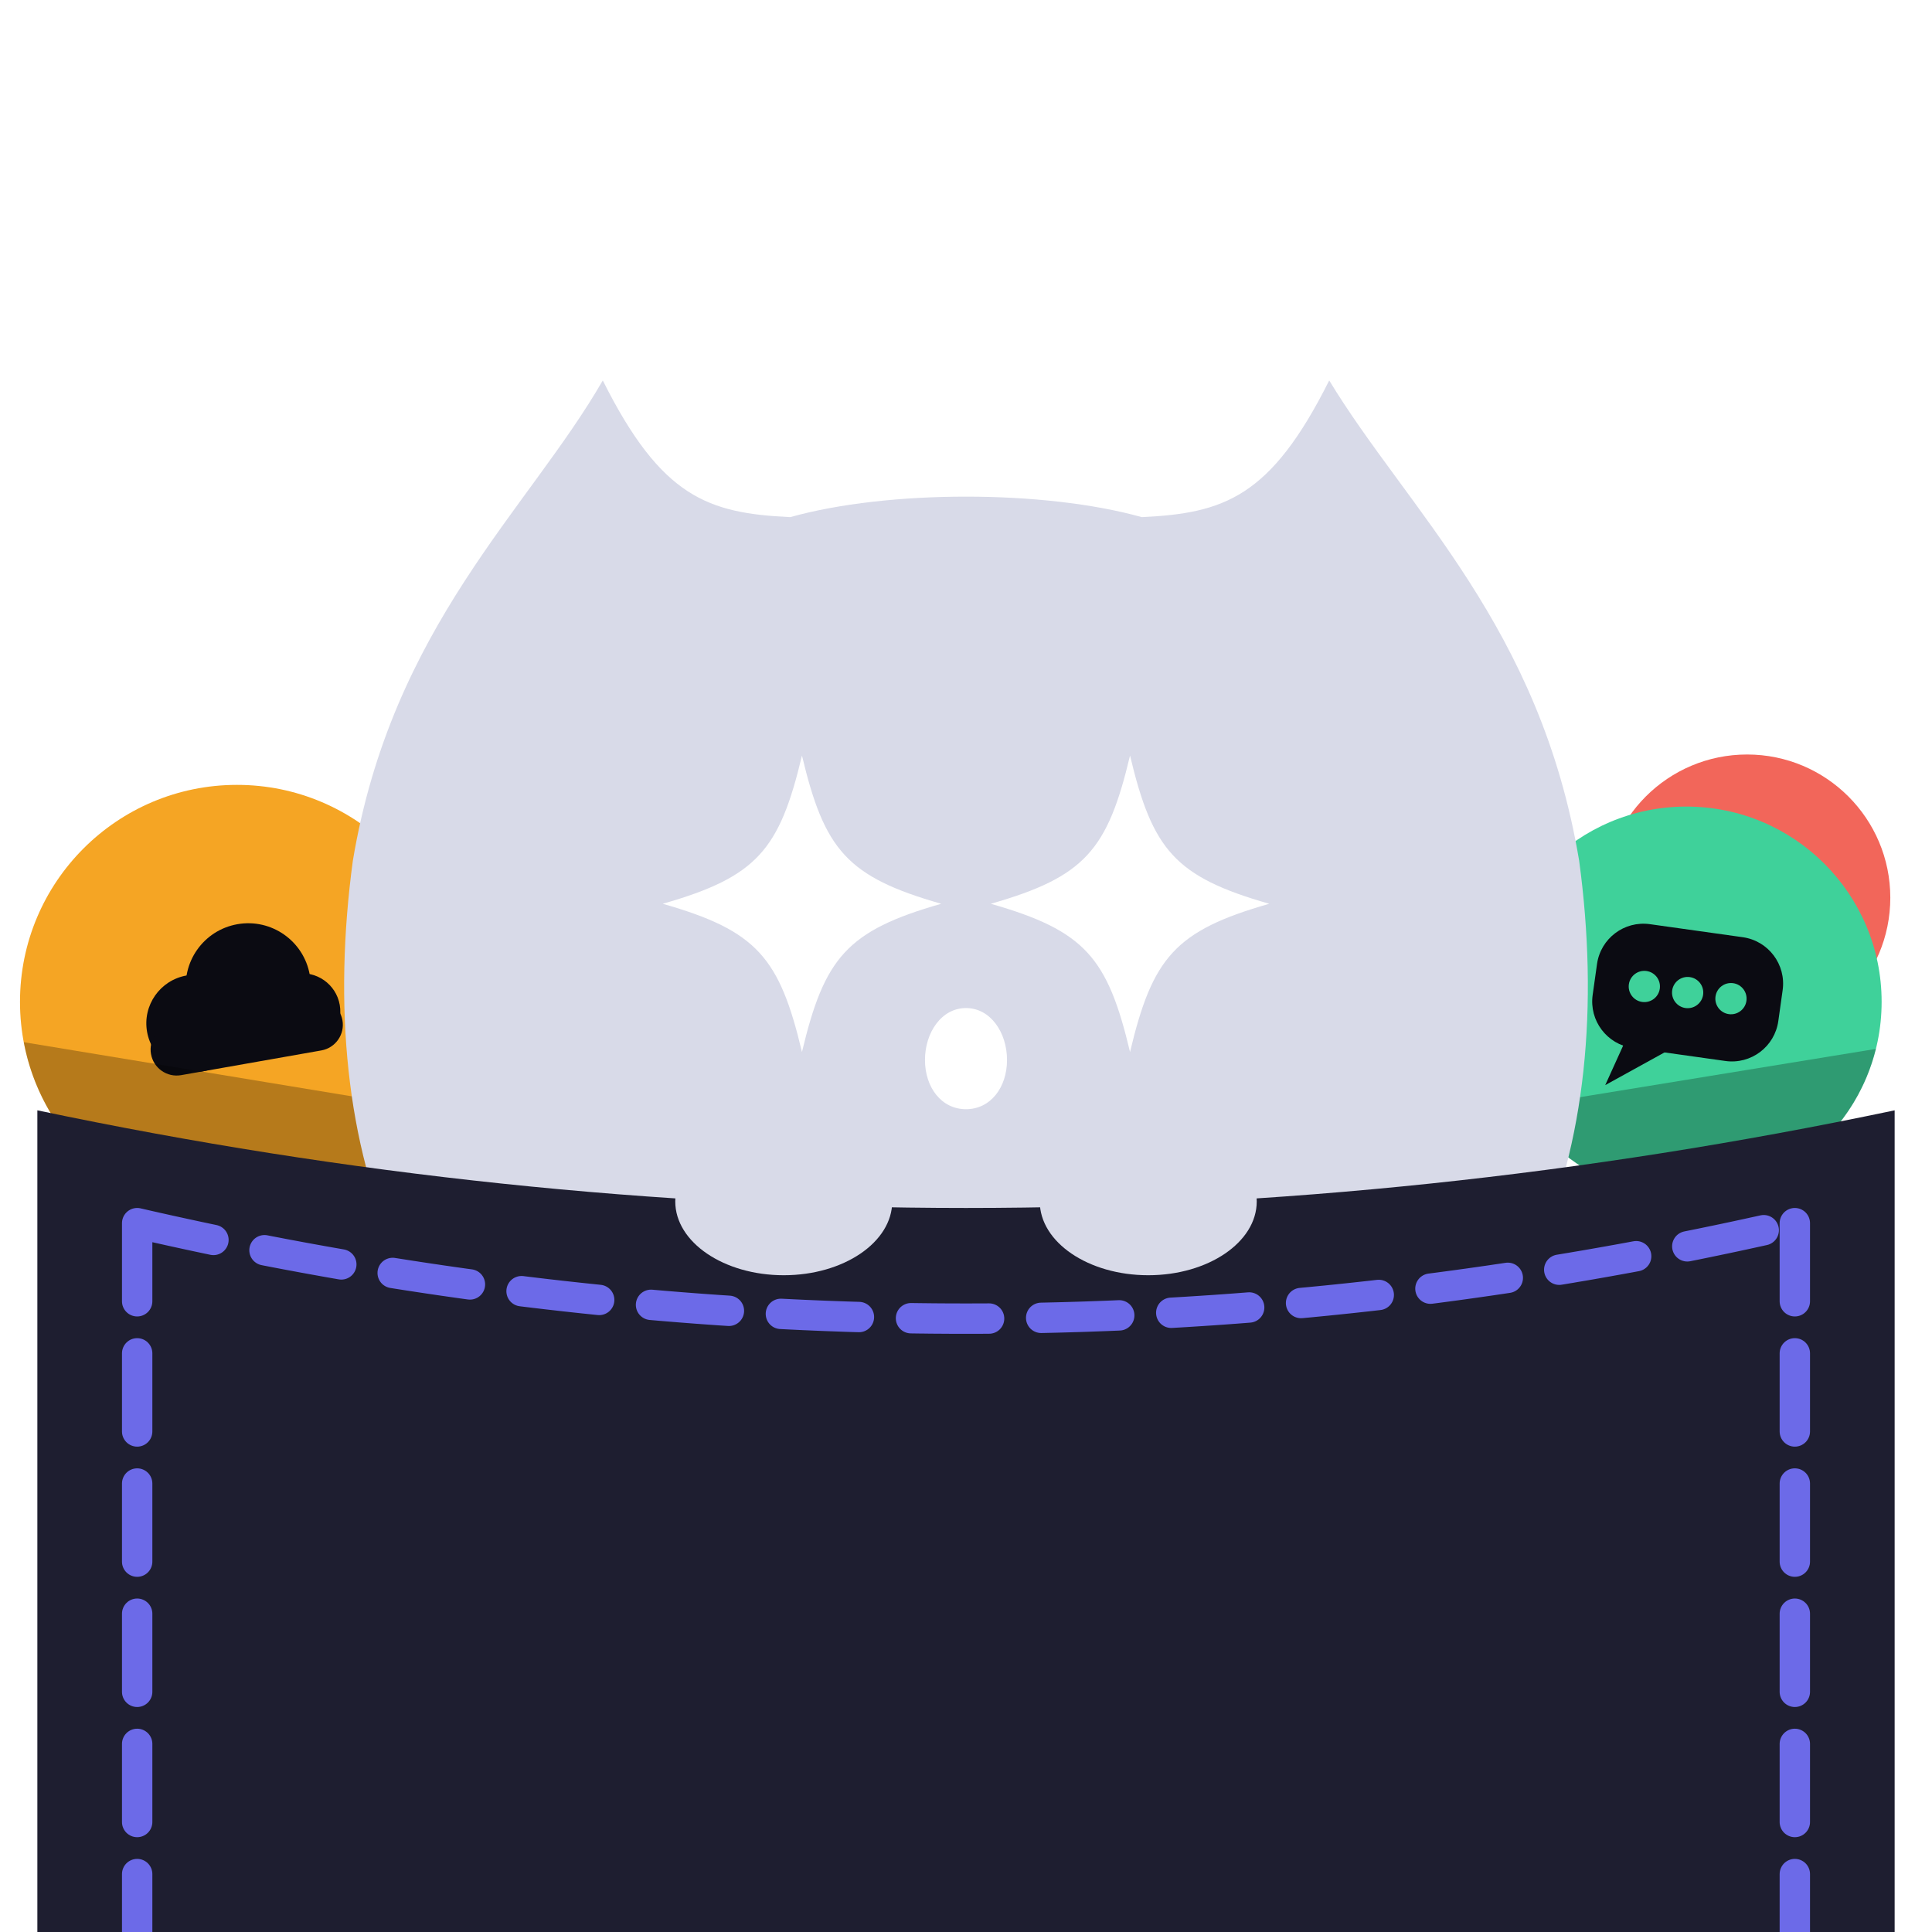
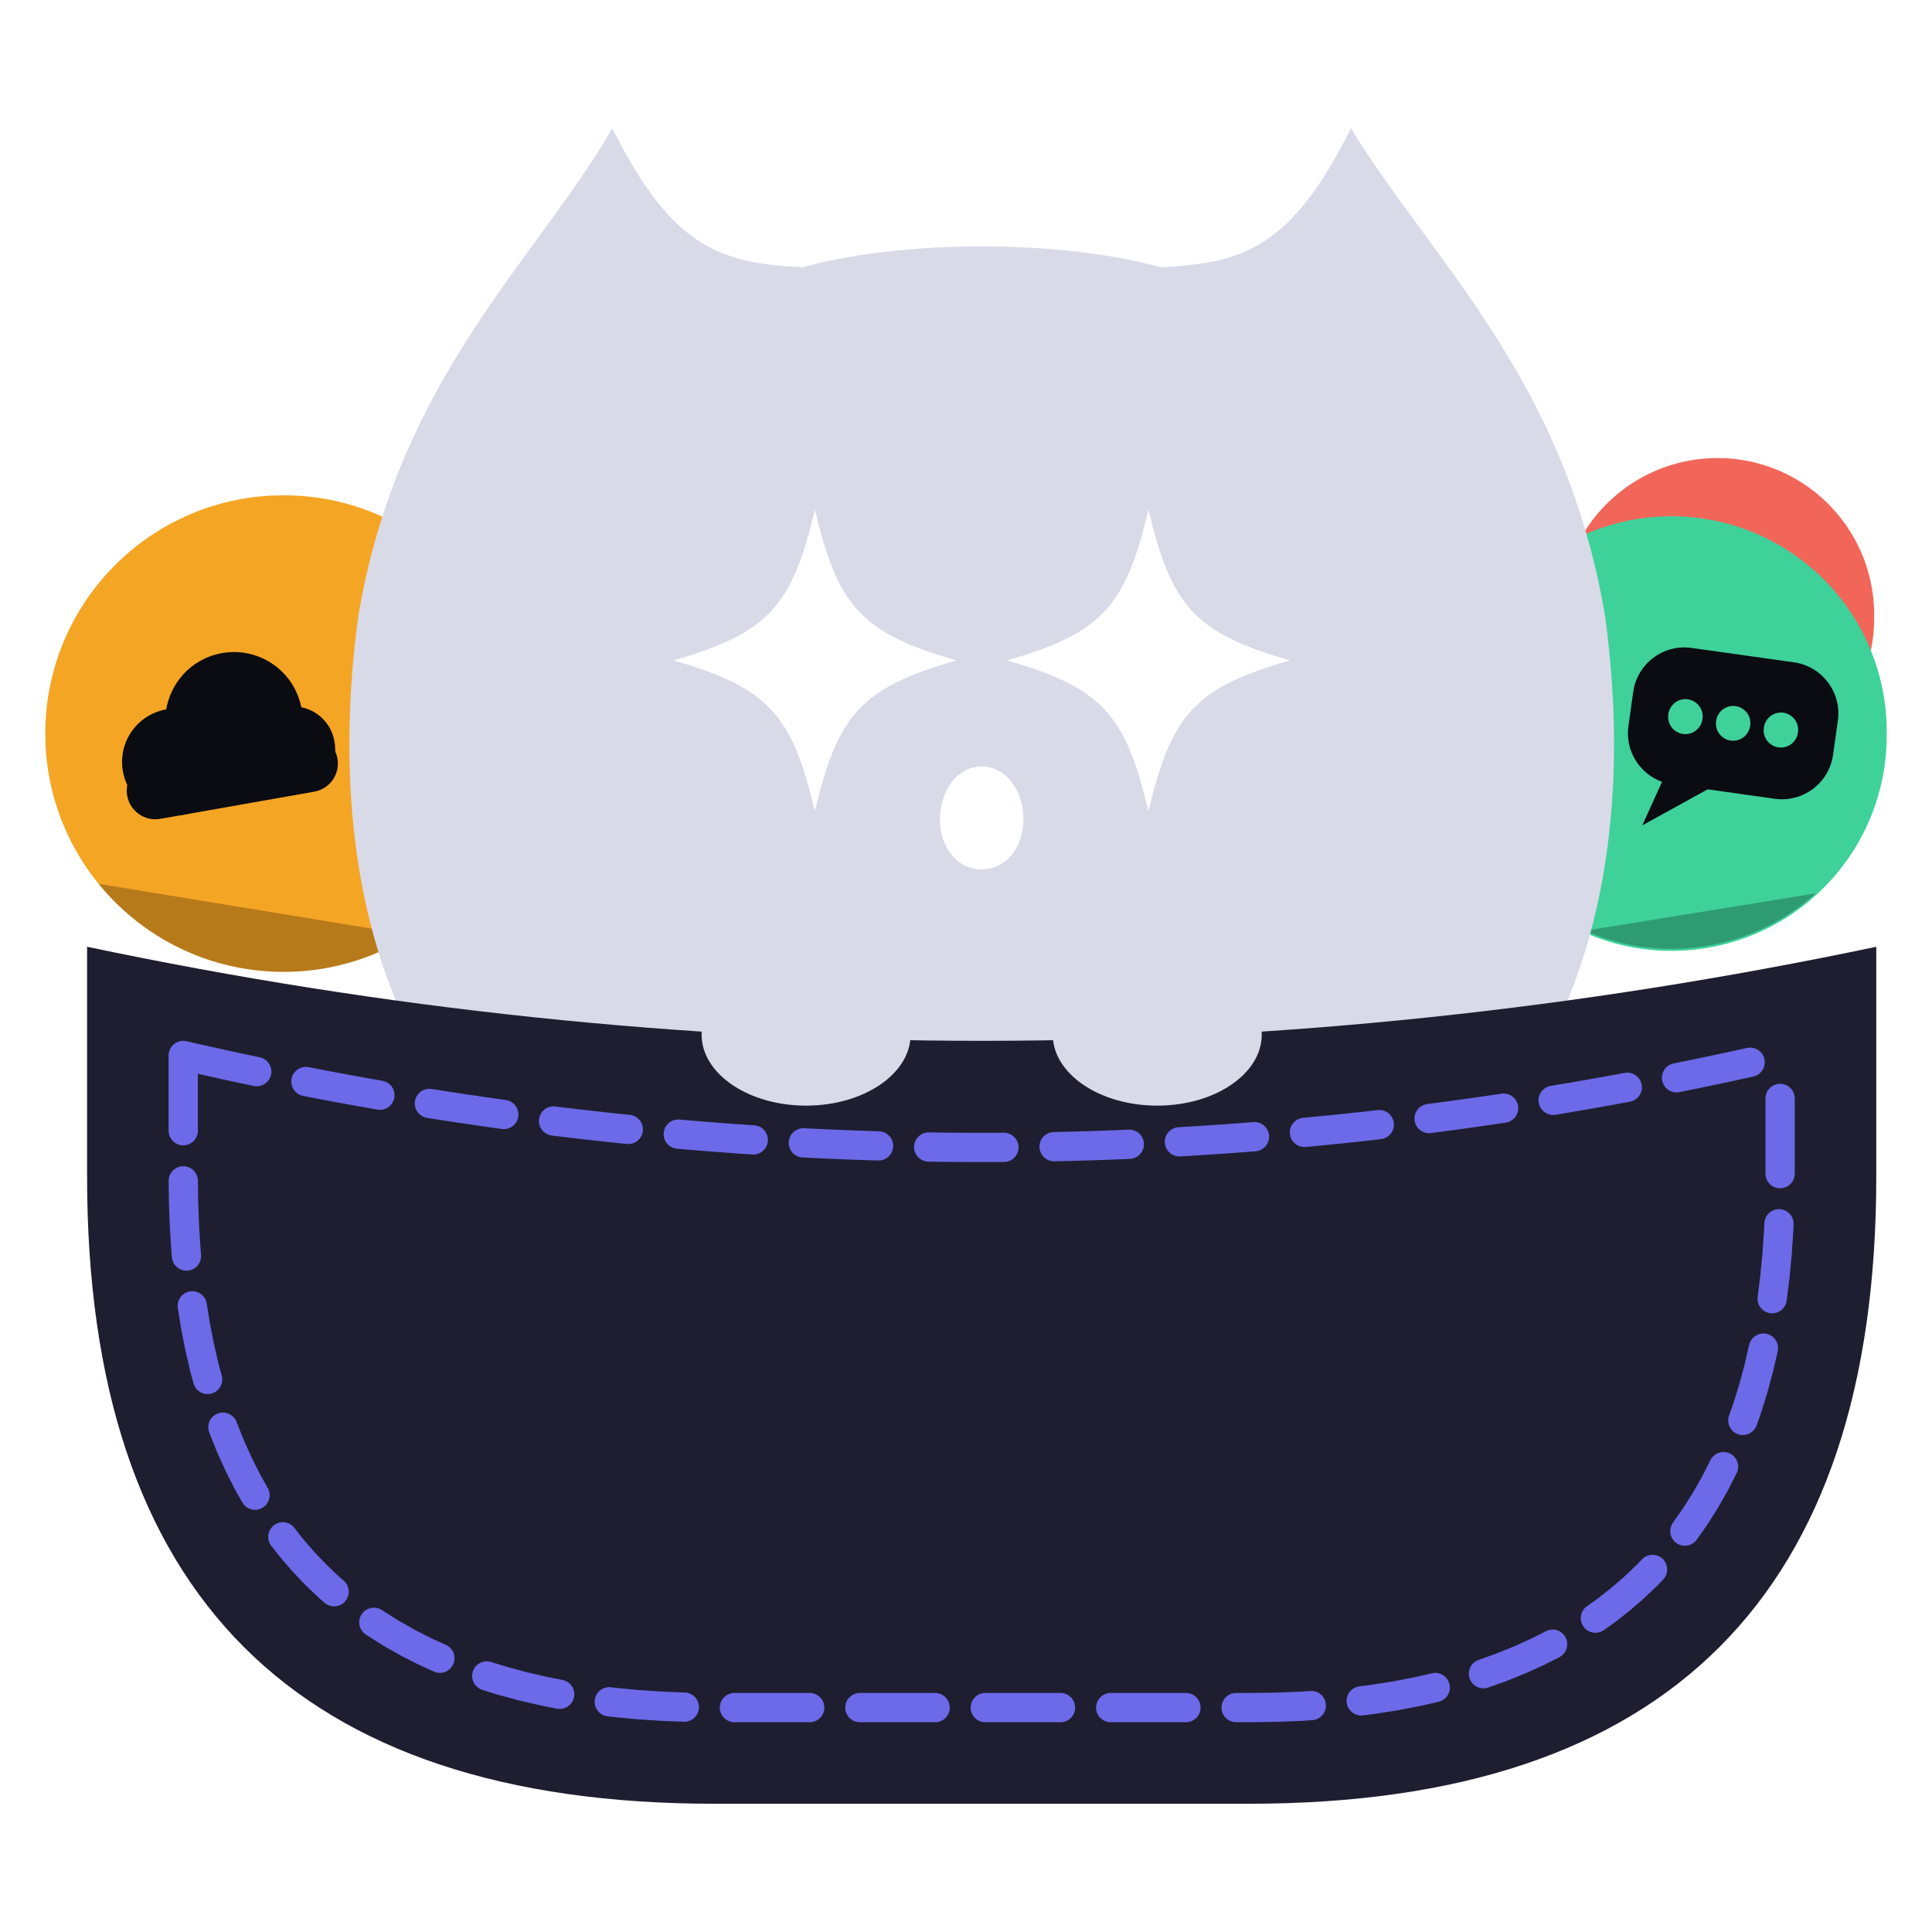
<svg xmlns="http://www.w3.org/2000/svg" viewBox="0 0 1024 1024" width="1024" height="1024">
-   <path d="M850.1 475.8 A75.9 75.9 0 1 0 1001.9 475.8 A75.9 75.9 0 1 0 850.1 475.8 Z" fill="#F2665A" />
-   <path d="M904.82 451.98 L952.92 458.74 L947.18 499.62 L899.08 492.86 Z" fill="#0B0B12" />
-   <path d="M904.82 451.98 A24.29 8.5 8 1 0 952.92 458.74 A24.29 8.5 8 1 0 904.82 451.98 Z" fill="#0B0B12" />
-   <path d="M899.08 492.86 A24.29 8.5 8 1 0 947.18 499.62 A24.29 8.5 8 1 0 899.08 492.86 Z" fill="#0B0B12" />
-   <path d="M902.62 467.61 A24.29 8.5 8 0 0 950.73 474.37" fill="none" stroke="#F2665A" stroke-width="4.25" stroke-linecap="round" stroke-linejoin="round" />
-   <path d="M900.77 480.84 A24.29 8.5 8 0 0 948.87 487.6" fill="none" stroke="#F2665A" stroke-width="4.25" stroke-linecap="round" stroke-linejoin="round" />
-   <path d="M10.6 531 A115 115 0 1 0 240.6 531 A115 115 0 1 0 10.6 531 Z" fill="#F5A524" />
-   <path d="M77.95 546.88 A25.76 25.76 -10 1 0 128.69 537.93 A25.76 25.76 -10 1 0 77.95 546.88 Z" fill="#0B0B12" />
-   <path d="M98.95 528.22 A33.12 33.12 -10 1 0 164.19 516.72 A33.12 33.12 -10 1 0 98.95 528.22 Z" fill="#0B0B12" />
-   <path d="M140.2 539.64 A20.24 20.24 -10 1 0 180.07 532.61 A20.24 20.24 -10 1 0 140.2 539.64 Z" fill="#0B0B12" />
-   <path d="M91.22 542.67 L165.52 529.57 A13.8 13.8 -10 0 1 181.5 540.76 L181.5 540.76 A13.8 13.8 -10 0 1 170.31 556.75 L96.02 569.85 A13.8 13.8 -10 0 1 80.03 558.65 L80.03 558.65 A13.8 13.8 -10 0 1 91.22 542.67 Z" fill="#0B0B12" />
-   <path d="M225.73 587.56 A115 115 0 0 1 12.6 552.38 Z" fill="#000000" fill-opacity="0.26" />
-   <path d="M790.3 531 A103.5 103.5 0 1 0 997.3 531 A103.5 103.5 0 1 0 790.3 531 Z" fill="#3FD19A" />
-   <path d="M874.5 489.83 L923.7 496.74 A24.84 24.84 8 0 1 944.84 524.8 L942.54 541.19 A24.84 24.84 8 0 1 914.48 562.34 L865.28 555.42 A24.84 24.84 8 0 1 844.14 527.37 L846.45 510.97 A24.84 24.84 8 0 1 874.5 489.83 Z" fill="#0B0B12" />
-   <path d="M862.93 548.4 L850.81 575.13 L887.06 555.14 Z" fill="#0B0B12" />
-   <path d="M863.33 521.7 A8.28 8.28 8 1 0 879.73 524.01 A8.28 8.28 8 1 0 863.33 521.7 Z" fill="#3FD19A" />
-   <path d="M886.29 524.93 A8.28 8.28 8 1 0 902.69 527.23 A8.28 8.28 8 1 0 886.29 524.93 Z" fill="#3FD19A" />
-   <path d="M909.25 528.15 A8.28 8.28 8 1 0 925.65 530.46 A8.28 8.28 8 1 0 909.25 528.15 Z" fill="#3FD19A" />
-   <path d="M994.25 555.94 A103.5 103.5 0 0 1 806.48 586.57 Z" fill="#000000" fill-opacity="0.26" />
-   <path d="M319.49 201.64 C350.54 263.74 375.38 272.02 418.85 274.09 C470.6 259.6 553.4 259.6 605.15 274.09 C648.62 272.02 673.46 263.74 704.51 201.64 C745.91 269.95 816.29 332.05 836.99 456.25 C857.69 609.43 810.08 750.19 665.18 791.59 C582.38 814.36 441.62 814.36 358.82 791.59 C213.92 750.19 166.31 609.43 187.01 456.25 C207.71 332.05 280.16 269.95 319.49 201.64 Z M425.06 400.46 C436.96 450.45 448.87 464.74 498.86 479.02 C448.87 493.3 436.96 507.59 425.06 557.58 C413.16 507.59 401.25 493.3 351.26 479.02 C401.25 464.74 413.16 450.45 425.06 400.46 Z M598.94 400.46 C610.84 450.45 622.75 464.74 672.74 479.02 C622.75 493.3 610.84 507.59 598.94 557.58 C587.04 507.59 575.14 493.3 525.14 479.02 C575.14 464.74 587.04 450.45 598.94 400.46 Z M512 534.29 C525.04 534.29 533.74 547.33 533.74 561.82 C533.74 576.31 525.04 587.9 512 587.9 C498.96 587.9 490.26 576.31 490.26 561.82 C490.26 547.33 498.96 534.29 512 534.29 Z" fill="#D8DAE8" fill-rule="evenodd" />
-   <path d="M19.8 588.5 Q512 692 1004.2 588.5 L1004.2 1175 L19.8 1175 Z" fill="#1E1E30" />
-   <path d="M72.7 648.3 L74.9 648.8 L77.09 649.31 L79.29 649.81 L81.49 650.3 L83.68 650.8 L85.88 651.29 L88.08 651.78 L90.27 652.27 L92.47 652.75 L94.67 653.23 L96.86 653.71 L99.06 654.19 L101.25 654.66 L103.45 655.14 L105.65 655.61 L107.84 656.07 L110.04 656.54 L112.24 657 L113.13 657.19 M140.19 662.65 L140.79 662.77 L142.99 663.2 L145.18 663.62 L147.38 664.04 L149.58 664.46 L151.77 664.88 L153.97 665.29 L156.17 665.7 L158.36 666.11 L160.56 666.52 L162.76 666.92 L164.95 667.32 L167.15 667.72 L169.35 668.11 L171.54 668.51 L173.74 668.9 L175.94 669.29 L178.13 669.67 L180.33 670.06 L180.9 670.16 M208.13 674.69 L208.88 674.81 L211.08 675.16 L213.28 675.5 L215.47 675.85 L217.67 676.19 L219.87 676.52 L222.06 676.86 L224.26 677.19 L226.45 677.52 L228.65 677.85 L230.85 678.17 L233.04 678.5 L235.24 678.82 L237.44 679.13 L239.63 679.45 L241.83 679.76 L244.03 680.07 L246.22 680.38 L248.42 680.68 L249.08 680.77 M276.44 684.35 L276.97 684.42 L279.17 684.69 L281.37 684.95 L283.56 685.22 L285.76 685.48 L287.96 685.74 L290.15 686 L292.35 686.25 L294.55 686.5 L296.74 686.75 L298.94 687 L301.14 687.24 L303.33 687.48 L305.53 687.72 L307.73 687.96 L309.92 688.19 L312.12 688.42 L314.32 688.65 L316.51 688.88 L317.58 688.99 M345.06 691.59 L345.07 691.59 L347.26 691.78 L349.46 691.97 L351.66 692.16 L353.85 692.34 L356.05 692.52 L358.25 692.7 L360.44 692.88 L362.64 693.05 L364.83 693.22 L367.03 693.39 L369.23 693.56 L371.42 693.72 L373.62 693.88 L375.82 694.04 L378.01 694.19 L380.21 694.35 L382.41 694.5 L384.6 694.64 L386.34 694.76 M413.89 696.38 L415.35 696.45 L417.55 696.56 L419.75 696.67 L421.94 696.77 L424.14 696.88 L426.34 696.98 L428.53 697.07 L430.73 697.17 L432.93 697.26 L435.12 697.35 L437.32 697.44 L439.52 697.52 L441.71 697.6 L443.91 697.68 L446.11 697.76 L448.3 697.84 L450.5 697.91 L452.69 697.98 L454.89 698.04 L455.25 698.06 M482.85 698.68 L483.45 698.69 L485.64 698.72 L487.84 698.75 L490.03 698.77 L492.23 698.8 L494.43 698.82 L496.62 698.84 L498.82 698.85 L501.02 698.87 L503.21 698.88 L505.41 698.89 L507.61 698.89 L509.8 698.9 L512 698.9 L514.2 698.9 L516.39 698.89 L518.59 698.89 L520.79 698.88 L522.98 698.87 L524.24 698.86 M551.84 698.48 L553.73 698.44 L555.93 698.39 L558.13 698.34 L560.32 698.29 L562.52 698.23 L564.72 698.17 L566.91 698.11 L569.11 698.04 L571.31 697.98 L573.5 697.91 L575.7 697.84 L577.89 697.76 L580.09 697.68 L582.29 697.6 L584.48 697.52 L586.68 697.44 L588.88 697.35 L591.07 697.26 L593.22 697.17 M620.79 695.8 L621.83 695.74 L624.02 695.61 L626.22 695.48 L628.41 695.35 L630.61 695.21 L632.81 695.07 L635 694.93 L637.2 694.79 L639.4 694.64 L641.59 694.5 L643.79 694.35 L645.99 694.19 L648.18 694.04 L650.38 693.88 L652.58 693.72 L654.77 693.56 L656.97 693.39 L659.17 693.22 L661.36 693.05 L662.09 692.99 M689.59 690.63 L689.92 690.6 L692.11 690.39 L694.31 690.19 L696.51 689.97 L698.7 689.76 L700.9 689.54 L703.1 689.33 L705.29 689.1 L707.49 688.88 L709.68 688.65 L711.88 688.42 L714.08 688.19 L716.27 687.96 L718.47 687.72 L720.67 687.48 L722.86 687.24 L725.06 687 L727.26 686.75 L729.45 686.5 L730.77 686.35 M758.16 683.01 L760.2 682.75 L762.4 682.46 L764.6 682.17 L766.79 681.88 L768.99 681.58 L771.19 681.29 L773.38 680.99 L775.58 680.68 L777.78 680.38 L779.97 680.07 L782.17 679.76 L784.37 679.45 L786.56 679.13 L788.76 678.82 L790.96 678.5 L793.15 678.17 L795.35 677.85 L797.54 677.52 L799.16 677.28 M826.43 672.98 L828.3 672.67 L830.49 672.3 L832.69 671.94 L834.89 671.56 L837.08 671.19 L839.28 670.82 L841.48 670.44 L843.67 670.06 L845.87 669.67 L848.06 669.29 L850.26 668.9 L852.46 668.51 L854.65 668.11 L856.85 667.72 L859.05 667.32 L861.24 666.92 L863.44 666.52 L865.64 666.11 L867.2 665.82 M894.3 660.58 L896.39 660.16 L898.58 659.72 L900.78 659.27 L902.98 658.82 L905.17 658.37 L907.37 657.91 L909.57 657.46 L911.76 657 L913.96 656.54 L916.16 656.07 L918.35 655.61 L920.55 655.14 L922.75 654.66 L924.94 654.19 L927.14 653.71 L929.33 653.23 L931.53 652.75 L933.73 652.27 L934.81 652.03 M72.7 648.3 L72.7 689.7 M72.7 717.3 L72.7 758.7 M72.7 786.3 L72.7 827.7 M72.7 855.3 L72.7 896.7 M72.7 924.3 L72.7 965.7 M72.7 993.3 L72.7 1034.7 M72.7 1062.3 L72.7 1103.7 M951.3 648.3 L951.3 689.7 M951.3 717.3 L951.3 758.7 M951.3 786.3 L951.3 827.7 M951.3 855.3 L951.3 896.7 M951.3 924.3 L951.3 965.7 M951.3 993.3 L951.3 1034.7 M951.3 1062.3 L951.3 1103.7" fill="none" stroke="#6C6AE8" stroke-width="16.1" stroke-linecap="round" stroke-linejoin="round" />
-   <path d="M357.9 636.8 A57.5 39.1 0 1 0 472.9 636.8 A57.5 39.1 0 1 0 357.9 636.8 Z" fill="#D8DAE8" />
-   <path d="M551.1 636.8 A57.5 39.1 0 1 0 666.1 636.8 A57.5 39.1 0 1 0 551.1 636.8 Z" fill="#D8DAE8" />
+   <path d="M827.18 326.77 A83.09 83.09 0 1 0 993.35 326.77 A83.09 83.09 0 1 0 827.18 326.77 Z" fill="#F2665A" />
+   <path d="M887.08 300.69 L939.74 308.09 L933.45 352.85 L880.79 345.45 Z" fill="#0B0B12" />
+   <path d="M887.08 300.69 A26.59 9.31 8 1 0 939.74 308.09 A26.59 9.31 8 1 0 887.08 300.69 Z" fill="#0B0B12" />
+   <path d="M880.79 345.45 A26.59 9.31 8 1 0 933.45 352.85 A26.59 9.31 8 1 0 880.79 345.45 Z" fill="#0B0B12" />
+   <path d="M884.68 317.8 A26.59 9.31 8 0 0 937.33 325.2" fill="none" stroke="#F2665A" stroke-width="4.65" stroke-linecap="round" stroke-linejoin="round" />
+   <path d="M882.64 332.29 A26.59 9.31 8 0 0 935.3 339.69" fill="none" stroke="#F2665A" stroke-width="4.65" stroke-linecap="round" stroke-linejoin="round" />
+   <path d="M24 388.81 A126.29 126.29 0 1 0 276.59 388.81 A126.29 126.29 0 1 0 24 388.81 Z" fill="#F5A524" />
+   <path d="M65.13 408.77 A28.29 28.29 -10 1 0 120.85 398.94 A28.29 28.29 -10 1 0 65.13 408.77 Z" fill="#0B0B12" />
+   <path d="M88.19 388.29 A36.37 36.37 -10 1 0 159.83 375.66 A36.37 36.37 -10 1 0 88.19 388.29 Z" fill="#0B0B12" />
+   <path d="M133.49 400.82 A22.23 22.23 -10 1 0 177.27 393.1 A22.23 22.23 -10 1 0 133.49 400.82 Z" fill="#0B0B12" />
+   <path d="M79.7 404.15 L161.29 389.76 A15.16 15.16 -10 0 1 178.85 402.05 L178.85 402.05 A15.16 15.16 -10 0 1 166.56 419.61 L84.97 434 A15.16 15.16 -10 0 1 67.41 421.7 L67.41 421.7 A15.16 15.16 -10 0 1 79.7 404.15 Z" fill="#0B0B12" />
+   <path d="M217.72 495.59 A126.29 126.29 0 0 1 52.27 468.44 Z" fill="#000000" fill-opacity="0.26" />
+   <path d="M771.79 388.81 A114.11 114.11 0 1 0 1000 388.81 A114.11 114.11 0 1 0 771.79 388.81 Z" fill="#3FD19A" />
+   <path d="M896.57 343.42 L950.81 351.04 A27.39 27.39 8 0 1 974.11 381.97 L971.57 400.05 A27.39 27.39 8 0 1 940.64 423.36 L886.4 415.73 A27.39 27.39 8 0 1 863.1 384.8 L865.64 366.72 A27.39 27.39 8 0 1 896.57 343.42 Z" fill="#0B0B12" />
+   <path d="M883.81 407.99 L870.45 437.46 L910.42 415.42 Z" fill="#0B0B12" />
+   <path d="M884.25 378.56 A9.13 9.13 8 1 0 902.33 381.1 A9.13 9.13 8 1 0 884.25 378.56 Z" fill="#3FD19A" />
+   <path d="M909.57 382.11 A9.13 9.13 8 1 0 927.65 384.66 A9.13 9.13 8 1 0 909.57 382.11 Z" fill="#3FD19A" />
+   <path d="M934.88 385.67 A9.13 9.13 8 1 0 952.96 388.21 A9.13 9.13 8 1 0 934.88 385.67 Z" fill="#3FD19A" />
+   <path d="M962.36 473.5 A114.11 114.11 0 0 1 840.1 493.33 Z" fill="#000000" fill-opacity="0.26" />
+   <path d="M324.55 67.98 C356.13 131.13 381.39 139.55 425.59 141.65 C478.21 126.92 562.41 126.92 615.03 141.65 C659.23 139.55 684.49 131.13 716.06 67.98 C758.16 137.44 829.73 200.59 850.78 326.88 C871.82 482.64 823.41 625.77 676.07 667.87 C591.87 691.03 448.74 691.03 364.55 667.87 C217.21 625.77 168.79 482.64 189.84 326.88 C210.89 200.59 284.56 137.44 324.55 67.98 Z M431.9 270.15 C444.01 320.99 456.11 335.51 506.94 350.03 C456.11 364.56 444.01 379.08 431.9 429.92 C419.8 379.08 407.7 364.56 356.86 350.03 C407.7 335.51 419.8 320.99 431.9 270.15 Z M608.71 270.15 C620.82 320.99 632.92 335.51 683.75 350.03 C632.92 364.56 620.82 379.08 608.71 429.92 C596.61 379.08 584.51 364.56 533.67 350.03 C584.51 335.51 596.61 320.99 608.71 270.15 Z M520.31 406.24 C533.57 406.24 542.41 419.5 542.41 434.23 C542.41 448.96 533.57 460.75 520.31 460.75 C507.05 460.75 498.21 448.96 498.21 434.23 C498.21 419.5 507.05 406.24 520.31 406.24 Z" fill="#D8DAE8" fill-rule="evenodd" />
+   <path d="M46.16 501.81 Q520.31 601.51 994.46 501.81 L994.46 623.67 Q994.46 956.02 662.11 956.02 L378.51 956.02 Q46.16 956.02 46.16 623.67 Z" fill="#1E1E30" />
+   <path d="M97.12 559.42 L99.23 559.9 L101.35 560.39 L103.46 560.87 L105.58 561.35 L107.7 561.82 L109.81 562.3 L111.93 562.77 L114.04 563.24 L116.16 563.7 L118.28 564.17 L120.39 564.63 L122.51 565.09 L124.62 565.55 L126.74 566 L128.86 566.45 L130.97 566.9 L133.09 567.35 L135.2 567.79 L136.07 567.98 M162.13 573.24 L162.71 573.35 L164.83 573.77 L166.94 574.17 L169.06 574.58 L171.18 574.98 L173.29 575.38 L175.41 575.78 L177.52 576.18 L179.64 576.57 L181.76 576.96 L183.87 577.35 L185.99 577.74 L188.1 578.12 L190.22 578.5 L192.34 578.88 L194.45 579.26 L196.57 579.63 L198.68 580 L200.8 580.37 L201.35 580.47 M227.58 584.84 L228.31 584.95 L230.42 585.29 L232.54 585.62 L234.65 585.95 L236.77 586.28 L238.89 586.6 L241 586.93 L243.12 587.25 L245.23 587.57 L247.35 587.88 L249.47 588.19 L251.58 588.5 L253.7 588.81 L255.81 589.12 L257.93 589.42 L260.05 589.72 L262.16 590.02 L264.28 590.32 L266.39 590.61 L267.03 590.7 M293.39 594.14 L293.9 594.21 L296.02 594.47 L298.13 594.72 L300.25 594.98 L302.36 595.23 L304.48 595.48 L306.6 595.73 L308.71 595.97 L310.83 596.22 L312.94 596.46 L315.06 596.69 L317.18 596.93 L319.29 597.16 L321.41 597.39 L323.52 597.62 L325.64 597.85 L327.76 598.07 L329.87 598.29 L331.99 598.51 L333.02 598.61 M359.49 601.12 L359.5 601.12 L361.61 601.31 L363.73 601.49 L365.84 601.67 L367.96 601.84 L370.08 602.02 L372.19 602.19 L374.31 602.36 L376.42 602.52 L378.54 602.69 L380.66 602.85 L382.77 603.01 L384.89 603.17 L387 603.32 L389.12 603.48 L391.24 603.63 L393.35 603.77 L395.47 603.92 L397.58 604.06 L399.25 604.17 M425.79 605.73 L427.21 605.8 L429.32 605.91 L431.44 606.01 L433.55 606.11 L435.67 606.21 L437.79 606.31 L439.9 606.4 L442.02 606.49 L444.13 606.58 L446.25 606.67 L448.37 606.75 L450.48 606.83 L452.6 606.91 L454.71 606.99 L456.83 607.06 L458.95 607.13 L461.06 607.2 L463.18 607.27 L465.29 607.34 L465.64 607.35 M492.22 607.94 L492.8 607.95 L494.92 607.98 L497.03 608.01 L499.15 608.04 L501.27 608.06 L503.38 608.08 L505.5 608.1 L507.61 608.12 L509.73 608.13 L511.84 608.14 L513.96 608.15 L516.08 608.15 L518.19 608.16 L520.31 608.16 L522.42 608.16 L524.54 608.15 L526.66 608.15 L528.77 608.14 L530.89 608.13 L532.1 608.12 M558.69 607.76 L560.51 607.72 L562.63 607.67 L564.74 607.62 L566.86 607.57 L568.98 607.52 L571.09 607.46 L573.21 607.4 L575.32 607.34 L577.44 607.27 L579.56 607.2 L581.67 607.13 L583.79 607.06 L585.9 606.99 L588.02 606.91 L590.14 606.83 L592.25 606.75 L594.37 606.67 L596.48 606.58 L598.55 606.49 M625.11 605.17 L626.11 605.11 L628.22 604.99 L630.34 604.86 L632.45 604.74 L634.57 604.61 L636.69 604.47 L638.8 604.34 L640.92 604.2 L643.03 604.06 L645.15 603.92 L647.27 603.77 L649.38 603.63 L651.5 603.48 L653.61 603.32 L655.73 603.17 L657.85 603.01 L659.96 602.85 L662.08 602.69 L664.19 602.52 L664.9 602.47 M691.39 600.19 L691.7 600.16 L693.82 599.97 L695.93 599.76 L698.05 599.56 L700.17 599.36 L702.28 599.15 L704.4 598.94 L706.51 598.72 L708.63 598.51 L710.75 598.29 L712.86 598.07 L714.98 597.85 L717.09 597.62 L719.21 597.39 L721.32 597.16 L723.44 596.93 L725.56 596.69 L727.67 596.46 L729.79 596.22 L731.05 596.07 M757.45 592.85 L759.41 592.6 L761.53 592.32 L763.64 592.04 L765.76 591.76 L767.88 591.48 L769.99 591.19 L772.11 590.9 L774.22 590.61 L776.34 590.32 L778.46 590.02 L780.57 589.72 L782.69 589.42 L784.8 589.12 L786.92 588.81 L789.04 588.5 L791.15 588.19 L793.27 587.88 L795.38 587.57 L796.94 587.33 M823.21 583.19 L825.01 582.89 L827.12 582.54 L829.24 582.18 L831.35 581.83 L833.47 581.47 L835.59 581.11 L837.7 580.74 L839.82 580.37 L841.93 580 L844.05 579.63 L846.17 579.26 L848.28 578.88 L850.4 578.5 L852.51 578.12 L854.63 577.74 L856.75 577.35 L858.86 576.96 L860.98 576.57 L862.49 576.29 M888.59 571.24 L890.6 570.84 L892.72 570.41 L894.83 569.98 L896.95 569.55 L899.07 569.11 L901.18 568.68 L903.3 568.24 L905.41 567.79 L907.53 567.35 L909.65 566.9 L911.76 566.45 L913.88 566 L915.99 565.55 L918.11 565.09 L920.23 564.63 L922.34 564.17 L924.46 563.7 L926.57 563.24 L927.61 563.01 M97.12 559.42 L97.12 599.3 M97.14 625.88 L97.29 637.56 L97.82 651.1 L98.7 664.3 L98.84 665.72 M101.91 692.12 L103.45 701.76 L105.73 713.54 L108.37 724.97 L110.04 731.14 M118.15 756.45 L118.4 757.15 L122.44 767.18 L126.84 776.85 L131.59 786.17 L135.17 792.47 M149.92 814.56 L154.1 819.94 L160.61 827.5 L167.46 834.71 L174.67 841.57 L177.09 843.65 M198.15 859.85 L198.42 860.04 L207.03 865.49 L216 870.59 L225.32 875.34 L233.14 878.89 M258 888.28 L266.13 890.81 L277.21 893.8 L288.64 896.44 L296.65 898 M322.93 901.98 L325.04 902.24 L337.88 903.48 L351.07 904.36 L362.7 904.81 M389.28 905.06 L429.16 905.06 M455.75 905.06 L495.63 905.06 M522.22 905.06 L562.1 905.06 M588.69 905.06 L628.57 905.06 M655.16 905.06 L662.11 905.06 L676 904.88 L689.55 904.36 L695.02 903.99 M721.49 901.5 L728.06 900.66 L740.2 898.73 L751.98 896.44 L760.71 894.43 M786.26 887.1 L795.6 883.78 L805.62 879.73 L815.29 875.34 L822.9 871.46 M845.6 857.65 L850.47 854.23 L858.38 848.08 L865.94 841.57 L873.15 834.71 L875.89 831.83 M893.03 811.52 L898.48 803.76 L903.93 795.14 L909.03 786.17 L913.51 777.37 M923.75 752.85 L925.91 746.78 L929.26 736.05 L932.24 724.97 L934.66 714.52 M939.27 688.34 L940.69 677.13 L941.92 664.3 L942.8 651.1 L942.89 648.64 M943.5 622.06 L943.5 582.18" fill="none" stroke="#6C6AE8" stroke-width="15.51" stroke-linecap="round" stroke-linejoin="round" />
+   <path d="M371.86 548.34 A55.39 37.67 0 1 0 482.64 548.34 A55.39 37.67 0 1 0 371.86 548.34 Z" fill="#D8DAE8" />
+   <path d="M557.98 548.34 A55.39 37.67 0 1 0 668.76 548.34 A55.39 37.67 0 1 0 557.98 548.34 Z" fill="#D8DAE8" />
</svg>
